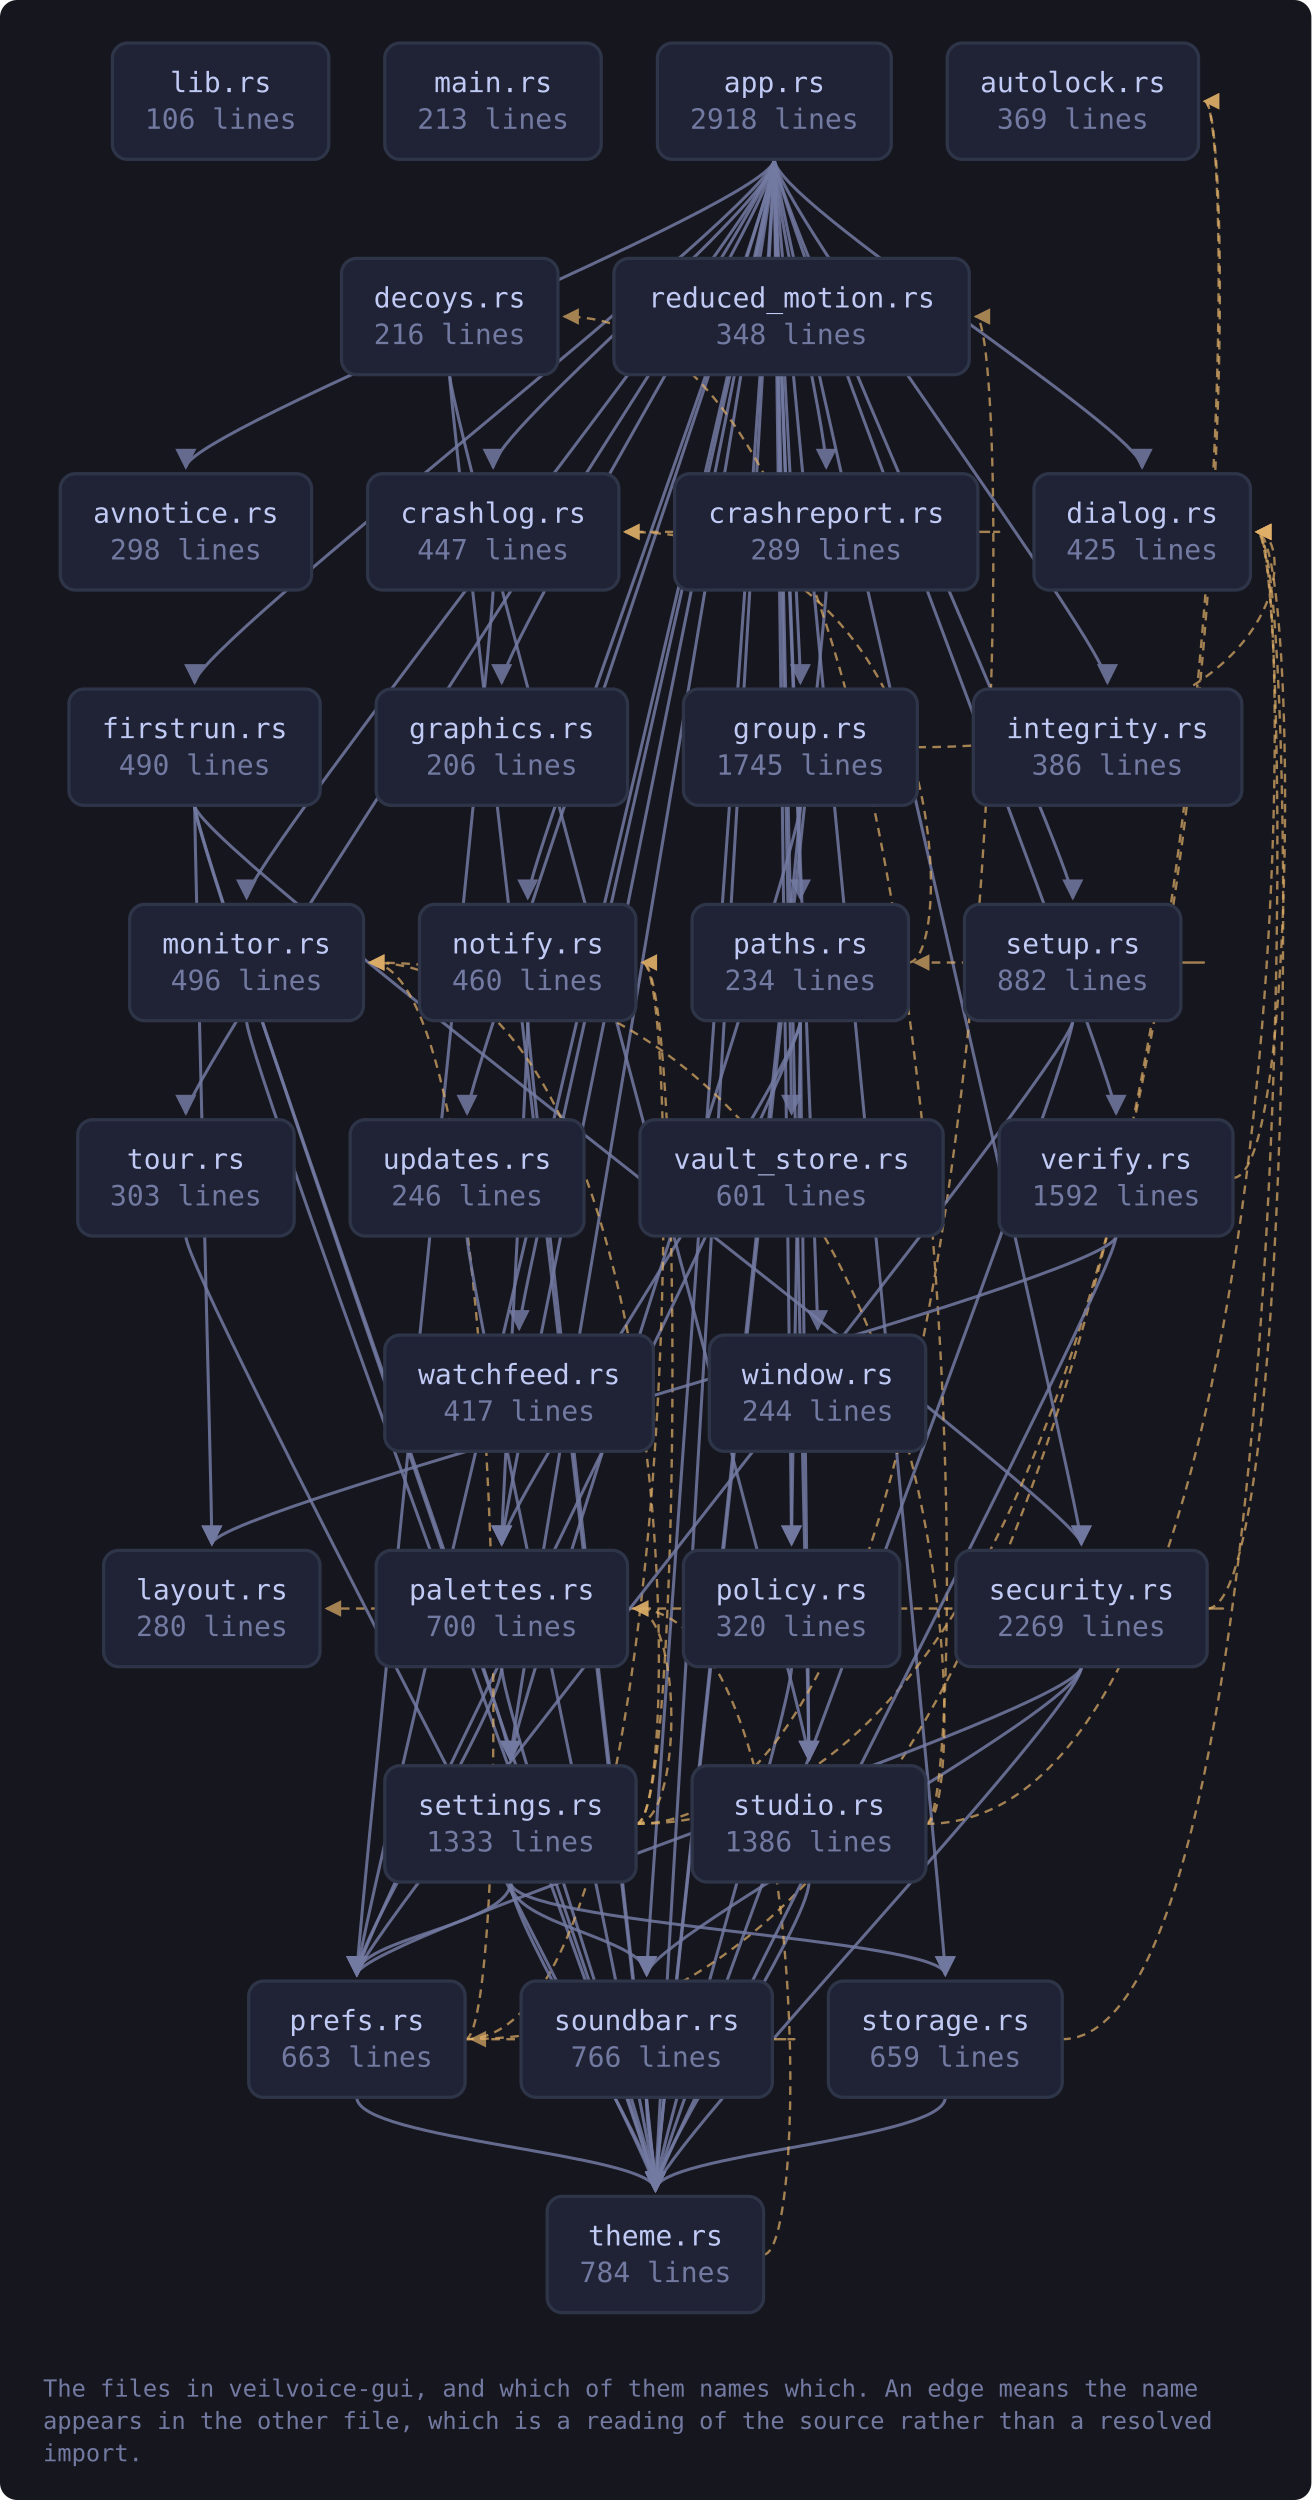
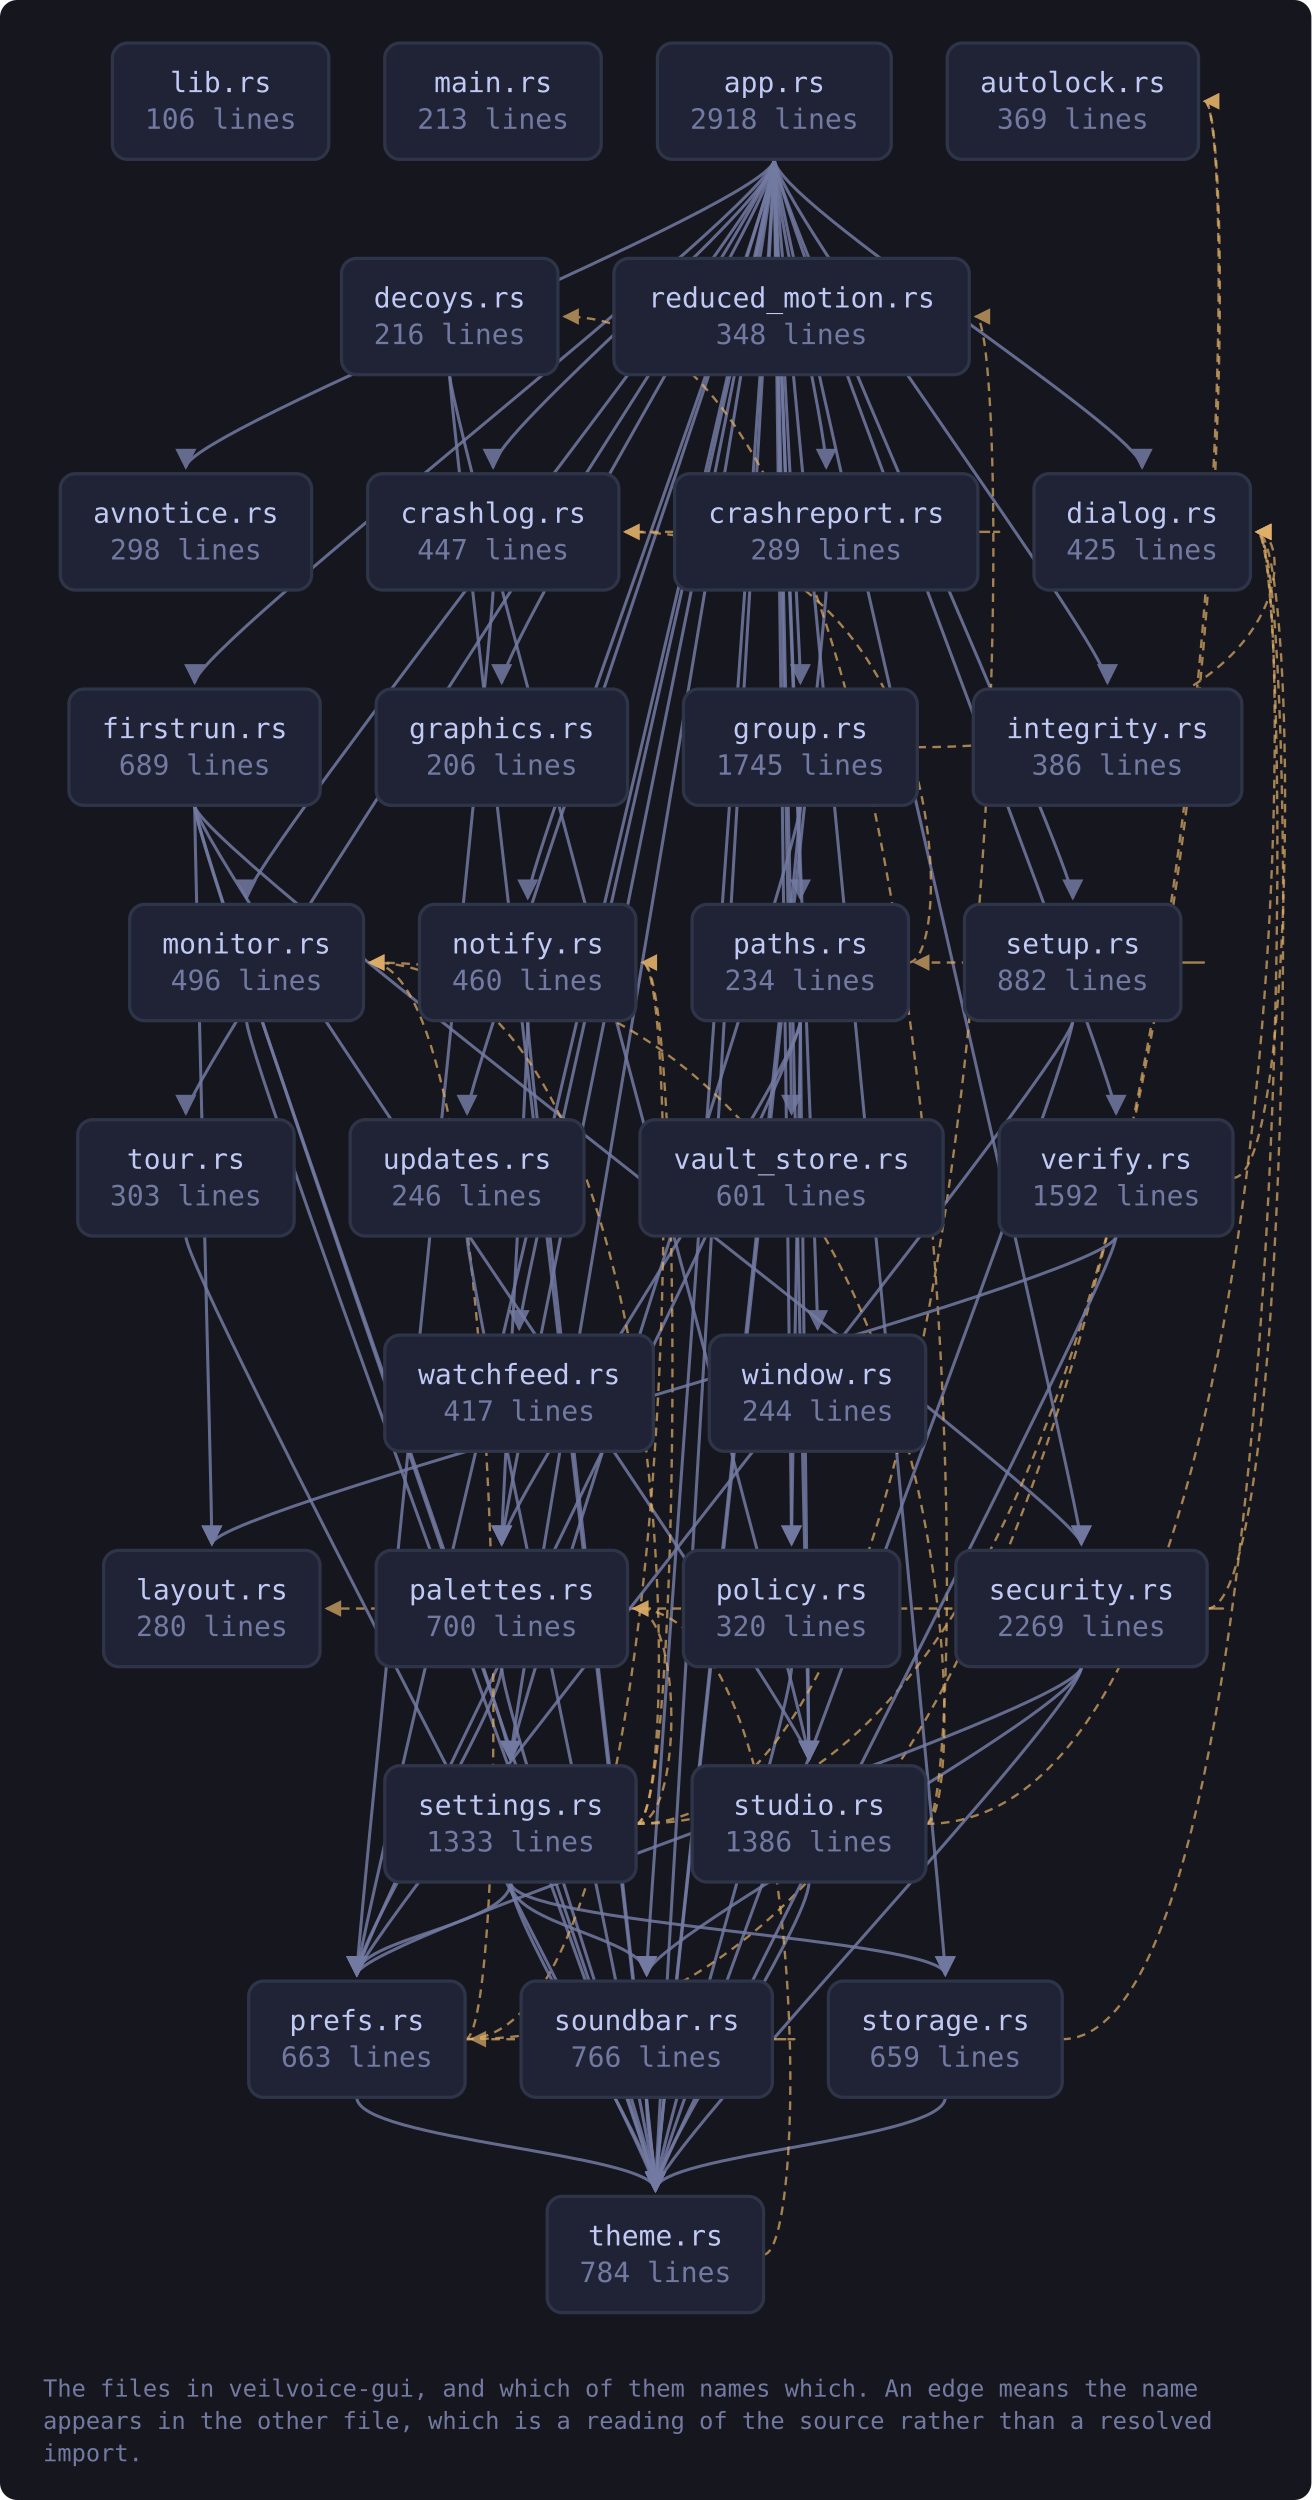
<svg xmlns="http://www.w3.org/2000/svg" viewBox="0 0 609 1161" width="609" height="1161" style="max-width:100%;height:auto" role="img" aria-label="flowchart">
  <defs>
    <marker id="a-muted" viewBox="0 0 8 8" refX="7" refY="4" markerWidth="7" markerHeight="7" orient="auto-start-reverse">
      <path d="M0 0 L8 4 L0 8 z" fill="var(--muted, #737aa2)" />
    </marker>
    <marker id="a-warn" viewBox="0 0 8 8" refX="7" refY="4" markerWidth="7" markerHeight="7" orient="auto-start-reverse">
      <path d="M0 0 L8 4 L0 8 z" fill="var(--warn, #e0af68)" />
    </marker>
    <marker id="a-accent" viewBox="0 0 8 8" refX="7" refY="4" markerWidth="7" markerHeight="7" orient="auto-start-reverse">
      <path d="M0 0 L8 4 L0 8 z" fill="var(--accent, #7aa2f7)" />
    </marker>
    <marker id="a-cyan" viewBox="0 0 8 8" refX="7" refY="4" markerWidth="7" markerHeight="7" orient="auto-start-reverse">
      <path d="M0 0 L8 4 L0 8 z" fill="var(--cyan, #7dcfff)" />
    </marker>
    <marker id="a-accent-2" viewBox="0 0 8 8" refX="7" refY="4" markerWidth="7" markerHeight="7" orient="auto-start-reverse">
      <path d="M0 0 L8 4 L0 8 z" fill="var(--accent-2, #bb9af7)" />
    </marker>
  </defs>
  <rect x="0" y="0" width="609" height="1161" fill="var(--bg-inset, #16161e)" rx="8" />
  <path d="M359.6 74.0 C 359.6 94.0, 86.3 200.0, 86.3 217.0" fill="none" stroke="var(--muted, #737aa2)" stroke-width="1.4" opacity="0.85" marker-end="url(#a-muted)" />
  <path d="M359.6 74.0 C 359.6 94.0, 229.0 200.0, 229.0 217.0" fill="none" stroke="var(--muted, #737aa2)" stroke-width="1.4" opacity="0.85" marker-end="url(#a-muted)" />
  <path d="M359.6 74.0 C 359.6 94.0, 383.7 200.0, 383.7 217.0" fill="none" stroke="var(--muted, #737aa2)" stroke-width="1.4" opacity="0.85" marker-end="url(#a-muted)" />
  <path d="M359.6 74.0 C 359.6 94.0, 530.4 200.0, 530.4 217.0" fill="none" stroke="var(--muted, #737aa2)" stroke-width="1.4" opacity="0.85" marker-end="url(#a-muted)" />
  <path d="M359.6 74.0 C 359.6 94.0, 90.4 300.0, 90.4 317.0" fill="none" stroke="var(--muted, #737aa2)" stroke-width="1.4" opacity="0.85" marker-end="url(#a-muted)" />
  <path d="M359.6 74.0 C 359.6 94.0, 233.0 300.0, 233.0 317.0" fill="none" stroke="var(--muted, #737aa2)" stroke-width="1.4" opacity="0.85" marker-end="url(#a-muted)" />
  <path d="M359.6 74.0 C 359.6 94.0, 371.7 300.0, 371.7 317.0" fill="none" stroke="var(--muted, #737aa2)" stroke-width="1.4" opacity="0.85" marker-end="url(#a-muted)" />
  <path d="M359.6 74.0 C 359.6 94.0, 514.3 300.0, 514.3 317.0" fill="none" stroke="var(--muted, #737aa2)" stroke-width="1.4" opacity="0.85" marker-end="url(#a-muted)" />
  <path d="M359.6 74.0 C 359.6 94.0, 114.5 400.0, 114.5 417.0" fill="none" stroke="var(--muted, #737aa2)" stroke-width="1.4" opacity="0.85" marker-end="url(#a-muted)" />
  <path d="M359.6 74.0 C 359.6 94.0, 245.1 400.0, 245.1 417.0" fill="none" stroke="var(--muted, #737aa2)" stroke-width="1.4" opacity="0.85" marker-end="url(#a-muted)" />
  <path d="M359.6 74.0 C 359.6 94.0, 233.0 700.0, 233.0 717.0" fill="none" stroke="var(--muted, #737aa2)" stroke-width="1.4" opacity="0.85" marker-end="url(#a-muted)" />
  <path d="M359.6 74.0 C 359.6 94.0, 371.7 400.0, 371.7 417.0" fill="none" stroke="var(--muted, #737aa2)" stroke-width="1.4" opacity="0.85" marker-end="url(#a-muted)" />
  <path d="M359.6 74.0 C 359.6 94.0, 367.6 700.0, 367.6 717.0" fill="none" stroke="var(--muted, #737aa2)" stroke-width="1.4" opacity="0.85" marker-end="url(#a-muted)" />
  <path d="M359.6 74.0 C 359.6 94.0, 165.7 900.0, 165.7 917.0" fill="none" stroke="var(--muted, #737aa2)" stroke-width="1.4" opacity="0.85" marker-end="url(#a-muted)" />
  <path d="M359.6 74.0 C 359.6 94.0, 502.2 700.0, 502.2 717.0" fill="none" stroke="var(--muted, #737aa2)" stroke-width="1.4" opacity="0.85" marker-end="url(#a-muted)" />
  <path d="M359.6 74.0 C 359.6 94.0, 237.1 800.0, 237.1 817.0" fill="none" stroke="var(--muted, #737aa2)" stroke-width="1.4" opacity="0.85" marker-end="url(#a-muted)" />
  <path d="M359.6 74.0 C 359.6 94.0, 498.2 400.0, 498.2 417.0" fill="none" stroke="var(--muted, #737aa2)" stroke-width="1.4" opacity="0.85" marker-end="url(#a-muted)" />
  <path d="M359.6 74.0 C 359.6 94.0, 300.3 900.0, 300.3 917.0" fill="none" stroke="var(--muted, #737aa2)" stroke-width="1.4" opacity="0.85" marker-end="url(#a-muted)" />
  <path d="M359.6 74.0 C 359.6 94.0, 439.0 900.0, 439.0 917.0" fill="none" stroke="var(--muted, #737aa2)" stroke-width="1.4" opacity="0.85" marker-end="url(#a-muted)" />
  <path d="M359.6 74.0 C 359.6 94.0, 375.7 800.0, 375.7 817.0" fill="none" stroke="var(--muted, #737aa2)" stroke-width="1.4" opacity="0.85" marker-end="url(#a-muted)" />
  <path d="M359.6 74.0 C 359.6 94.0, 304.4 1000.0, 304.4 1017.0" fill="none" stroke="var(--muted, #737aa2)" stroke-width="1.4" opacity="0.85" marker-end="url(#a-muted)" />
  <path d="M359.6 74.0 C 359.6 94.0, 86.3 500.0, 86.3 517.0" fill="none" stroke="var(--muted, #737aa2)" stroke-width="1.4" opacity="0.85" marker-end="url(#a-muted)" />
  <path d="M359.6 74.0 C 359.6 94.0, 216.9 500.0, 216.9 517.0" fill="none" stroke="var(--muted, #737aa2)" stroke-width="1.4" opacity="0.85" marker-end="url(#a-muted)" />
  <path d="M359.6 74.0 C 359.6 94.0, 367.6 500.0, 367.6 517.0" fill="none" stroke="var(--muted, #737aa2)" stroke-width="1.4" opacity="0.85" marker-end="url(#a-muted)" />
  <path d="M359.6 74.0 C 359.6 94.0, 518.3 500.0, 518.3 517.0" fill="none" stroke="var(--muted, #737aa2)" stroke-width="1.4" opacity="0.85" marker-end="url(#a-muted)" />
  <path d="M359.6 74.0 C 359.6 94.0, 241.1 600.0, 241.1 617.0" fill="none" stroke="var(--muted, #737aa2)" stroke-width="1.4" opacity="0.85" marker-end="url(#a-muted)" />
  <path d="M359.6 74.0 C 359.6 94.0, 379.7 600.0, 379.7 617.0" fill="none" stroke="var(--muted, #737aa2)" stroke-width="1.4" opacity="0.85" marker-end="url(#a-muted)" />
  <path d="M229.0 274.0 C 229.0 294.0, 165.7 900.0, 165.7 917.0" fill="none" stroke="var(--muted, #737aa2)" stroke-width="1.4" opacity="0.85" marker-end="url(#a-muted)" />
  <path d="M454.2 247.0 C 476.2 247.0, 476.2 247.0, 290.3 247.0" fill="none" stroke="var(--warn, #e0af68)" stroke-width="1.1" opacity="0.7" stroke-dasharray="4 3" marker-end="url(#a-warn)" />
  <path d="M383.7 274.0 C 383.7 294.0, 304.4 1000.0, 304.4 1017.0" fill="none" stroke="var(--muted, #737aa2)" stroke-width="1.4" opacity="0.85" marker-end="url(#a-muted)" />
  <path d="M208.8 174.0 C 208.8 194.0, 375.7 800.0, 375.7 817.0" fill="none" stroke="var(--muted, #737aa2)" stroke-width="1.4" opacity="0.85" marker-end="url(#a-muted)" />
  <path d="M208.8 174.0 C 208.8 194.0, 304.4 1000.0, 304.4 1017.0" fill="none" stroke="var(--muted, #737aa2)" stroke-width="1.4" opacity="0.85" marker-end="url(#a-muted)" />
  <path d="M90.4 374.0 C 90.4 394.0, 98.4 700.0, 98.4 717.0" fill="none" stroke="var(--muted, #737aa2)" stroke-width="1.4" opacity="0.85" marker-end="url(#a-muted)" />
  <path d="M90.4 374.0 C 90.4 394.0, 502.2 700.0, 502.2 717.0" fill="none" stroke="var(--muted, #737aa2)" stroke-width="1.4" opacity="0.85" marker-end="url(#a-muted)" />
  <path d="M90.4 374.0 C 90.4 394.0, 237.1 800.0, 237.1 817.0" fill="none" stroke="var(--muted, #737aa2)" stroke-width="1.4" opacity="0.85" marker-end="url(#a-muted)" />
+   <path d="M90.4 374.0 C 90.4 394.0, 375.7 800.0, 375.7 817.0" fill="none" stroke="var(--muted, #737aa2)" stroke-width="1.4" opacity="0.85" marker-end="url(#a-muted)" />
  <path d="M90.4 374.0 C 90.4 394.0, 304.4 1000.0, 304.4 1017.0" fill="none" stroke="var(--muted, #737aa2)" stroke-width="1.4" opacity="0.85" marker-end="url(#a-muted)" />
  <path d="M426.0 347.0 C 602.7 347.0, 602.7 247.0, 583.7 247.0" fill="none" stroke="var(--warn, #e0af68)" stroke-width="1.1" opacity="0.7" stroke-dasharray="4 3" marker-end="url(#a-warn)" />
  <path d="M371.7 374.0 C 371.7 394.0, 237.1 800.0, 237.1 817.0" fill="none" stroke="var(--muted, #737aa2)" stroke-width="1.4" opacity="0.85" marker-end="url(#a-muted)" />
  <path d="M371.7 374.0 C 371.7 394.0, 304.4 1000.0, 304.4 1017.0" fill="none" stroke="var(--muted, #737aa2)" stroke-width="1.4" opacity="0.85" marker-end="url(#a-muted)" />
  <path d="M114.5 474.0 C 114.5 494.0, 304.4 1000.0, 304.4 1017.0" fill="none" stroke="var(--muted, #737aa2)" stroke-width="1.4" opacity="0.85" marker-end="url(#a-muted)" />
  <path d="M245.1 474.0 C 245.1 494.0, 233.0 700.0, 233.0 717.0" fill="none" stroke="var(--muted, #737aa2)" stroke-width="1.4" opacity="0.85" marker-end="url(#a-muted)" />
  <path d="M245.1 474.0 C 245.1 494.0, 304.4 1000.0, 304.4 1017.0" fill="none" stroke="var(--muted, #737aa2)" stroke-width="1.4" opacity="0.85" marker-end="url(#a-muted)" />
  <path d="M233.0 774.0 C 233.0 794.0, 165.7 900.0, 165.7 917.0" fill="none" stroke="var(--muted, #737aa2)" stroke-width="1.4" opacity="0.85" marker-end="url(#a-muted)" />
  <path d="M233.0 774.0 C 233.0 794.0, 304.4 1000.0, 304.4 1017.0" fill="none" stroke="var(--muted, #737aa2)" stroke-width="1.4" opacity="0.85" marker-end="url(#a-muted)" />
  <path d="M421.9 447.0 C 443.9 447.0, 443.9 247.0, 290.3 247.0" fill="none" stroke="var(--warn, #e0af68)" stroke-width="1.1" opacity="0.7" stroke-dasharray="4 3" marker-end="url(#a-warn)" />
  <path d="M371.7 474.0 C 371.7 494.0, 233.0 700.0, 233.0 717.0" fill="none" stroke="var(--muted, #737aa2)" stroke-width="1.4" opacity="0.85" marker-end="url(#a-muted)" />
  <path d="M371.7 474.0 C 371.7 494.0, 367.6 700.0, 367.6 717.0" fill="none" stroke="var(--muted, #737aa2)" stroke-width="1.4" opacity="0.85" marker-end="url(#a-muted)" />
  <path d="M371.7 474.0 C 371.7 494.0, 165.7 900.0, 165.7 917.0" fill="none" stroke="var(--muted, #737aa2)" stroke-width="1.4" opacity="0.85" marker-end="url(#a-muted)" />
  <path d="M371.7 474.0 C 371.7 494.0, 375.7 800.0, 375.7 817.0" fill="none" stroke="var(--muted, #737aa2)" stroke-width="1.4" opacity="0.85" marker-end="url(#a-muted)" />
  <path d="M367.6 774.0 C 367.6 794.0, 304.4 1000.0, 304.4 1017.0" fill="none" stroke="var(--muted, #737aa2)" stroke-width="1.4" opacity="0.85" marker-end="url(#a-muted)" />
  <path d="M216.0 947.0 C 578.5 947.0, 578.5 47.0, 559.5 47.0" fill="none" stroke="var(--warn, #e0af68)" stroke-width="1.1" opacity="0.7" stroke-dasharray="4 3" marker-end="url(#a-warn)" />
  <path d="M216.0 947.0 C 238.0 947.0, 238.0 447.0, 171.8 447.0" fill="none" stroke="var(--warn, #e0af68)" stroke-width="1.1" opacity="0.7" stroke-dasharray="4 3" marker-end="url(#a-warn)" />
  <path d="M216.0 947.0 C 317.4 947.0, 317.4 447.0, 298.4 447.0" fill="none" stroke="var(--warn, #e0af68)" stroke-width="1.1" opacity="0.7" stroke-dasharray="4 3" marker-end="url(#a-warn)" />
  <path d="M165.7 974.0 C 165.7 994.0, 304.4 1000.0, 304.4 1017.0" fill="none" stroke="var(--muted, #737aa2)" stroke-width="1.4" opacity="0.85" marker-end="url(#a-muted)" />
  <path d="M560.6 747.0 C 602.7 747.0, 602.7 247.0, 583.7 247.0" fill="none" stroke="var(--warn, #e0af68)" stroke-width="1.1" opacity="0.7" stroke-dasharray="4 3" marker-end="url(#a-warn)" />
  <path d="M560.6 747.0 C 582.6 747.0, 582.6 747.0, 151.7 747.0" fill="none" stroke="var(--warn, #e0af68)" stroke-width="1.1" opacity="0.7" stroke-dasharray="4 3" marker-end="url(#a-warn)" />
  <path d="M502.2 774.0 C 502.2 794.0, 165.7 900.0, 165.7 917.0" fill="none" stroke="var(--muted, #737aa2)" stroke-width="1.4" opacity="0.85" marker-end="url(#a-muted)" />
  <path d="M502.2 774.0 C 502.2 794.0, 300.3 900.0, 300.3 917.0" fill="none" stroke="var(--muted, #737aa2)" stroke-width="1.4" opacity="0.85" marker-end="url(#a-muted)" />
  <path d="M502.2 774.0 C 502.2 794.0, 304.4 1000.0, 304.4 1017.0" fill="none" stroke="var(--muted, #737aa2)" stroke-width="1.4" opacity="0.85" marker-end="url(#a-muted)" />
  <path d="M295.4 847.0 C 578.5 847.0, 578.5 47.0, 559.5 47.0" fill="none" stroke="var(--warn, #e0af68)" stroke-width="1.1" opacity="0.7" stroke-dasharray="4 3" marker-end="url(#a-warn)" />
  <path d="M295.4 847.0 C 317.4 847.0, 317.4 447.0, 171.8 447.0" fill="none" stroke="var(--warn, #e0af68)" stroke-width="1.1" opacity="0.7" stroke-dasharray="4 3" marker-end="url(#a-warn)" />
  <path d="M295.4 847.0 C 317.4 847.0, 317.4 447.0, 298.4 447.0" fill="none" stroke="var(--warn, #e0af68)" stroke-width="1.1" opacity="0.7" stroke-dasharray="4 3" marker-end="url(#a-warn)" />
  <path d="M295.4 847.0 C 317.4 847.0, 317.4 747.0, 294.4 747.0" fill="none" stroke="var(--warn, #e0af68)" stroke-width="1.1" opacity="0.7" stroke-dasharray="4 3" marker-end="url(#a-warn)" />
  <path d="M237.1 874.0 C 237.1 894.0, 165.7 900.0, 165.7 917.0" fill="none" stroke="var(--muted, #737aa2)" stroke-width="1.4" opacity="0.85" marker-end="url(#a-muted)" />
  <path d="M295.4 847.0 C 472.1 847.0, 472.1 147.0, 453.1 147.0" fill="none" stroke="var(--warn, #e0af68)" stroke-width="1.1" opacity="0.7" stroke-dasharray="4 3" marker-end="url(#a-warn)" />
  <path d="M237.1 874.0 C 237.1 894.0, 300.3 900.0, 300.3 917.0" fill="none" stroke="var(--muted, #737aa2)" stroke-width="1.4" opacity="0.85" marker-end="url(#a-muted)" />
  <path d="M237.1 874.0 C 237.1 894.0, 439.0 900.0, 439.0 917.0" fill="none" stroke="var(--muted, #737aa2)" stroke-width="1.4" opacity="0.85" marker-end="url(#a-muted)" />
  <path d="M237.1 874.0 C 237.1 894.0, 304.4 1000.0, 304.4 1017.0" fill="none" stroke="var(--muted, #737aa2)" stroke-width="1.4" opacity="0.85" marker-end="url(#a-muted)" />
  <path d="M548.5 447.0 C 570.5 447.0, 570.5 447.0, 424.9 447.0" fill="none" stroke="var(--warn, #e0af68)" stroke-width="1.1" opacity="0.7" stroke-dasharray="4 3" marker-end="url(#a-warn)" />
  <path d="M498.2 474.0 C 498.2 494.0, 165.7 900.0, 165.7 917.0" fill="none" stroke="var(--muted, #737aa2)" stroke-width="1.4" opacity="0.85" marker-end="url(#a-muted)" />
  <path d="M498.2 474.0 C 498.2 494.0, 304.4 1000.0, 304.4 1017.0" fill="none" stroke="var(--muted, #737aa2)" stroke-width="1.4" opacity="0.85" marker-end="url(#a-muted)" />
  <path d="M358.7 947.0 C 380.7 947.0, 380.7 947.0, 219.0 947.0" fill="none" stroke="var(--warn, #e0af68)" stroke-width="1.1" opacity="0.7" stroke-dasharray="4 3" marker-end="url(#a-warn)" />
  <path d="M300.3 974.0 C 300.3 994.0, 304.4 1000.0, 304.4 1017.0" fill="none" stroke="var(--muted, #737aa2)" stroke-width="1.4" opacity="0.85" marker-end="url(#a-muted)" />
  <path d="M493.3 947.0 C 602.7 947.0, 602.7 247.0, 583.7 247.0" fill="none" stroke="var(--warn, #e0af68)" stroke-width="1.1" opacity="0.7" stroke-dasharray="4 3" marker-end="url(#a-warn)" />
  <path d="M439.0 974.0 C 439.0 994.0, 304.4 1000.0, 304.4 1017.0" fill="none" stroke="var(--muted, #737aa2)" stroke-width="1.4" opacity="0.85" marker-end="url(#a-muted)" />
  <path d="M430.0 847.0 C 452.0 847.0, 452.0 147.0, 262.1 147.0" fill="none" stroke="var(--warn, #e0af68)" stroke-width="1.1" opacity="0.7" stroke-dasharray="4 3" marker-end="url(#a-warn)" />
  <path d="M430.0 847.0 C 602.7 847.0, 602.7 247.0, 583.7 247.0" fill="none" stroke="var(--warn, #e0af68)" stroke-width="1.1" opacity="0.7" stroke-dasharray="4 3" marker-end="url(#a-warn)" />
  <path d="M430.0 847.0 C 452.0 847.0, 452.0 447.0, 171.8 447.0" fill="none" stroke="var(--warn, #e0af68)" stroke-width="1.1" opacity="0.7" stroke-dasharray="4 3" marker-end="url(#a-warn)" />
  <path d="M375.7 874.0 C 375.7 894.0, 304.4 1000.0, 304.4 1017.0" fill="none" stroke="var(--muted, #737aa2)" stroke-width="1.4" opacity="0.85" marker-end="url(#a-muted)" />
  <path d="M354.6 1047.0 C 376.6 1047.0, 376.6 747.0, 294.4 747.0" fill="none" stroke="var(--warn, #e0af68)" stroke-width="1.1" opacity="0.7" stroke-dasharray="4 3" marker-end="url(#a-warn)" />
  <path d="M86.3 574.0 C 86.3 594.0, 304.4 1000.0, 304.4 1017.0" fill="none" stroke="var(--muted, #737aa2)" stroke-width="1.4" opacity="0.85" marker-end="url(#a-muted)" />
  <path d="M216.9 574.0 C 216.9 594.0, 304.4 1000.0, 304.4 1017.0" fill="none" stroke="var(--muted, #737aa2)" stroke-width="1.4" opacity="0.85" marker-end="url(#a-muted)" />
  <path d="M572.6 547.0 C 602.7 547.0, 602.7 247.0, 583.7 247.0" fill="none" stroke="var(--warn, #e0af68)" stroke-width="1.1" opacity="0.7" stroke-dasharray="4 3" marker-end="url(#a-warn)" />
  <path d="M518.3 574.0 C 518.3 594.0, 98.4 700.0, 98.4 717.0" fill="none" stroke="var(--muted, #737aa2)" stroke-width="1.4" opacity="0.85" marker-end="url(#a-muted)" />
  <path d="M518.3 574.0 C 518.3 594.0, 304.4 1000.0, 304.4 1017.0" fill="none" stroke="var(--muted, #737aa2)" stroke-width="1.4" opacity="0.85" marker-end="url(#a-muted)" />
  <a href="https://github.com/tilas01/veilvoice/blob/main/crates/veilvoice-gui/src/lib.rs" target="_blank" rel="noopener noreferrer">
    <rect x="52.2" y="20.0" width="100.5" height="54.0" rx="7" fill="var(--bg-soft, #1f2335)" stroke="var(--border, #2f3549)" stroke-width="1.5" />
    <text x="102.5" y="42.8" font-family="ui-monospace, SFMono-Regular, Menlo, Consolas, monospace" font-size="13" fill="var(--fg, #c0caf5)" text-anchor="middle">lib.rs</text>
    <text x="102.5" y="59.8" font-family="ui-monospace, SFMono-Regular, Menlo, Consolas, monospace" font-size="13" fill="var(--muted, #737aa2)" text-anchor="middle">106 lines</text>
  </a>
  <a href="https://github.com/tilas01/veilvoice/blob/main/crates/veilvoice-gui/src/main.rs" target="_blank" rel="noopener noreferrer">
    <rect x="178.7" y="20.0" width="100.5" height="54.0" rx="7" fill="var(--bg-soft, #1f2335)" stroke="var(--border, #2f3549)" stroke-width="1.5" />
    <text x="229.0" y="42.8" font-family="ui-monospace, SFMono-Regular, Menlo, Consolas, monospace" font-size="13" fill="var(--fg, #c0caf5)" text-anchor="middle">main.rs</text>
    <text x="229.0" y="59.8" font-family="ui-monospace, SFMono-Regular, Menlo, Consolas, monospace" font-size="13" fill="var(--muted, #737aa2)" text-anchor="middle">213 lines</text>
  </a>
  <a href="https://github.com/tilas01/veilvoice/blob/main/crates/veilvoice-gui/src/app.rs" target="_blank" rel="noopener noreferrer">
    <rect x="305.3" y="20.0" width="108.6" height="54.0" rx="7" fill="var(--bg-soft, #1f2335)" stroke="var(--border, #2f3549)" stroke-width="1.5" />
    <text x="359.6" y="42.8" font-family="ui-monospace, SFMono-Regular, Menlo, Consolas, monospace" font-size="13" fill="var(--fg, #c0caf5)" text-anchor="middle">app.rs</text>
    <text x="359.6" y="59.8" font-family="ui-monospace, SFMono-Regular, Menlo, Consolas, monospace" font-size="13" fill="var(--muted, #737aa2)" text-anchor="middle">2918 lines</text>
  </a>
  <a href="https://github.com/tilas01/veilvoice/blob/main/crates/veilvoice-gui/src/autolock.rs" target="_blank" rel="noopener noreferrer">
    <rect x="439.9" y="20.0" width="116.7" height="54.0" rx="7" fill="var(--bg-soft, #1f2335)" stroke="var(--border, #2f3549)" stroke-width="1.5" />
    <text x="498.2" y="42.8" font-family="ui-monospace, SFMono-Regular, Menlo, Consolas, monospace" font-size="13" fill="var(--fg, #c0caf5)" text-anchor="middle">autolock.rs</text>
    <text x="498.2" y="59.8" font-family="ui-monospace, SFMono-Regular, Menlo, Consolas, monospace" font-size="13" fill="var(--muted, #737aa2)" text-anchor="middle">369 lines</text>
  </a>
  <a href="https://github.com/tilas01/veilvoice/blob/main/crates/veilvoice-gui/src/avnotice.rs" target="_blank" rel="noopener noreferrer">
    <rect x="28.0" y="220.0" width="116.7" height="54.0" rx="7" fill="var(--bg-soft, #1f2335)" stroke="var(--border, #2f3549)" stroke-width="1.5" />
    <text x="86.3" y="242.8" font-family="ui-monospace, SFMono-Regular, Menlo, Consolas, monospace" font-size="13" fill="var(--fg, #c0caf5)" text-anchor="middle">avnotice.rs</text>
    <text x="86.3" y="259.8" font-family="ui-monospace, SFMono-Regular, Menlo, Consolas, monospace" font-size="13" fill="var(--muted, #737aa2)" text-anchor="middle">298 lines</text>
  </a>
  <a href="https://github.com/tilas01/veilvoice/blob/main/crates/veilvoice-gui/src/crashlog.rs" target="_blank" rel="noopener noreferrer">
    <rect x="170.7" y="220.0" width="116.7" height="54.0" rx="7" fill="var(--bg-soft, #1f2335)" stroke="var(--border, #2f3549)" stroke-width="1.5" />
    <text x="229.0" y="242.8" font-family="ui-monospace, SFMono-Regular, Menlo, Consolas, monospace" font-size="13" fill="var(--fg, #c0caf5)" text-anchor="middle">crashlog.rs</text>
    <text x="229.0" y="259.8" font-family="ui-monospace, SFMono-Regular, Menlo, Consolas, monospace" font-size="13" fill="var(--muted, #737aa2)" text-anchor="middle">447 lines</text>
  </a>
  <a href="https://github.com/tilas01/veilvoice/blob/main/crates/veilvoice-gui/src/crashreport.rs" target="_blank" rel="noopener noreferrer">
    <rect x="313.3" y="220.0" width="140.8" height="54.0" rx="7" fill="var(--bg-soft, #1f2335)" stroke="var(--border, #2f3549)" stroke-width="1.5" />
    <text x="383.7" y="242.8" font-family="ui-monospace, SFMono-Regular, Menlo, Consolas, monospace" font-size="13" fill="var(--fg, #c0caf5)" text-anchor="middle">crashreport.rs</text>
    <text x="383.7" y="259.8" font-family="ui-monospace, SFMono-Regular, Menlo, Consolas, monospace" font-size="13" fill="var(--muted, #737aa2)" text-anchor="middle">289 lines</text>
  </a>
  <a href="https://github.com/tilas01/veilvoice/blob/main/crates/veilvoice-gui/src/decoys.rs" target="_blank" rel="noopener noreferrer">
    <rect x="158.6" y="120.0" width="100.5" height="54.0" rx="7" fill="var(--bg-soft, #1f2335)" stroke="var(--border, #2f3549)" stroke-width="1.5" />
    <text x="208.8" y="142.8" font-family="ui-monospace, SFMono-Regular, Menlo, Consolas, monospace" font-size="13" fill="var(--fg, #c0caf5)" text-anchor="middle">decoys.rs</text>
    <text x="208.8" y="159.8" font-family="ui-monospace, SFMono-Regular, Menlo, Consolas, monospace" font-size="13" fill="var(--muted, #737aa2)" text-anchor="middle">216 lines</text>
  </a>
  <a href="https://github.com/tilas01/veilvoice/blob/main/crates/veilvoice-gui/src/dialog.rs" target="_blank" rel="noopener noreferrer">
    <rect x="480.2" y="220.0" width="100.5" height="54.0" rx="7" fill="var(--bg-soft, #1f2335)" stroke="var(--border, #2f3549)" stroke-width="1.5" />
    <text x="530.4" y="242.8" font-family="ui-monospace, SFMono-Regular, Menlo, Consolas, monospace" font-size="13" fill="var(--fg, #c0caf5)" text-anchor="middle">dialog.rs</text>
    <text x="530.4" y="259.8" font-family="ui-monospace, SFMono-Regular, Menlo, Consolas, monospace" font-size="13" fill="var(--muted, #737aa2)" text-anchor="middle">425 lines</text>
  </a>
  <a href="https://github.com/tilas01/veilvoice/blob/main/crates/veilvoice-gui/src/firstrun.rs" target="_blank" rel="noopener noreferrer">
    <rect x="32.0" y="320.0" width="116.7" height="54.0" rx="7" fill="var(--bg-soft, #1f2335)" stroke="var(--border, #2f3549)" stroke-width="1.5" />
    <text x="90.4" y="342.8" font-family="ui-monospace, SFMono-Regular, Menlo, Consolas, monospace" font-size="13" fill="var(--fg, #c0caf5)" text-anchor="middle">firstrun.rs</text>
-     <text x="90.4" y="359.8" font-family="ui-monospace, SFMono-Regular, Menlo, Consolas, monospace" font-size="13" fill="var(--muted, #737aa2)" text-anchor="middle">490 lines</text>
+     <text x="90.4" y="359.8" font-family="ui-monospace, SFMono-Regular, Menlo, Consolas, monospace" font-size="13" fill="var(--muted, #737aa2)" text-anchor="middle">689 lines</text>
  </a>
  <a href="https://github.com/tilas01/veilvoice/blob/main/crates/veilvoice-gui/src/graphics.rs" target="_blank" rel="noopener noreferrer">
    <rect x="174.7" y="320.0" width="116.7" height="54.0" rx="7" fill="var(--bg-soft, #1f2335)" stroke="var(--border, #2f3549)" stroke-width="1.5" />
    <text x="233.0" y="342.8" font-family="ui-monospace, SFMono-Regular, Menlo, Consolas, monospace" font-size="13" fill="var(--fg, #c0caf5)" text-anchor="middle">graphics.rs</text>
    <text x="233.0" y="359.8" font-family="ui-monospace, SFMono-Regular, Menlo, Consolas, monospace" font-size="13" fill="var(--muted, #737aa2)" text-anchor="middle">206 lines</text>
  </a>
  <a href="https://github.com/tilas01/veilvoice/blob/main/crates/veilvoice-gui/src/group.rs" target="_blank" rel="noopener noreferrer">
    <rect x="317.4" y="320.0" width="108.6" height="54.0" rx="7" fill="var(--bg-soft, #1f2335)" stroke="var(--border, #2f3549)" stroke-width="1.5" />
    <text x="371.7" y="342.8" font-family="ui-monospace, SFMono-Regular, Menlo, Consolas, monospace" font-size="13" fill="var(--fg, #c0caf5)" text-anchor="middle">group.rs</text>
    <text x="371.7" y="359.8" font-family="ui-monospace, SFMono-Regular, Menlo, Consolas, monospace" font-size="13" fill="var(--muted, #737aa2)" text-anchor="middle">1745 lines</text>
  </a>
  <a href="https://github.com/tilas01/veilvoice/blob/main/crates/veilvoice-gui/src/integrity.rs" target="_blank" rel="noopener noreferrer">
    <rect x="452.0" y="320.0" width="124.7" height="54.0" rx="7" fill="var(--bg-soft, #1f2335)" stroke="var(--border, #2f3549)" stroke-width="1.5" />
    <text x="514.3" y="342.8" font-family="ui-monospace, SFMono-Regular, Menlo, Consolas, monospace" font-size="13" fill="var(--fg, #c0caf5)" text-anchor="middle">integrity.rs</text>
    <text x="514.3" y="359.8" font-family="ui-monospace, SFMono-Regular, Menlo, Consolas, monospace" font-size="13" fill="var(--muted, #737aa2)" text-anchor="middle">386 lines</text>
  </a>
  <a href="https://github.com/tilas01/veilvoice/blob/main/crates/veilvoice-gui/src/layout.rs" target="_blank" rel="noopener noreferrer">
    <rect x="48.1" y="720.0" width="100.5" height="54.0" rx="7" fill="var(--bg-soft, #1f2335)" stroke="var(--border, #2f3549)" stroke-width="1.5" />
    <text x="98.4" y="742.8" font-family="ui-monospace, SFMono-Regular, Menlo, Consolas, monospace" font-size="13" fill="var(--fg, #c0caf5)" text-anchor="middle">layout.rs</text>
    <text x="98.4" y="759.8" font-family="ui-monospace, SFMono-Regular, Menlo, Consolas, monospace" font-size="13" fill="var(--muted, #737aa2)" text-anchor="middle">280 lines</text>
  </a>
  <a href="https://github.com/tilas01/veilvoice/blob/main/crates/veilvoice-gui/src/monitor.rs" target="_blank" rel="noopener noreferrer">
    <rect x="60.2" y="420.0" width="108.6" height="54.0" rx="7" fill="var(--bg-soft, #1f2335)" stroke="var(--border, #2f3549)" stroke-width="1.5" />
    <text x="114.5" y="442.8" font-family="ui-monospace, SFMono-Regular, Menlo, Consolas, monospace" font-size="13" fill="var(--fg, #c0caf5)" text-anchor="middle">monitor.rs</text>
    <text x="114.5" y="459.8" font-family="ui-monospace, SFMono-Regular, Menlo, Consolas, monospace" font-size="13" fill="var(--muted, #737aa2)" text-anchor="middle">496 lines</text>
  </a>
  <a href="https://github.com/tilas01/veilvoice/blob/main/crates/veilvoice-gui/src/notify.rs" target="_blank" rel="noopener noreferrer">
    <rect x="194.8" y="420.0" width="100.5" height="54.0" rx="7" fill="var(--bg-soft, #1f2335)" stroke="var(--border, #2f3549)" stroke-width="1.5" />
    <text x="245.1" y="442.8" font-family="ui-monospace, SFMono-Regular, Menlo, Consolas, monospace" font-size="13" fill="var(--fg, #c0caf5)" text-anchor="middle">notify.rs</text>
    <text x="245.1" y="459.8" font-family="ui-monospace, SFMono-Regular, Menlo, Consolas, monospace" font-size="13" fill="var(--muted, #737aa2)" text-anchor="middle">460 lines</text>
  </a>
  <a href="https://github.com/tilas01/veilvoice/blob/main/crates/veilvoice-gui/src/palettes.rs" target="_blank" rel="noopener noreferrer">
    <rect x="174.7" y="720.0" width="116.7" height="54.0" rx="7" fill="var(--bg-soft, #1f2335)" stroke="var(--border, #2f3549)" stroke-width="1.5" />
    <text x="233.0" y="742.8" font-family="ui-monospace, SFMono-Regular, Menlo, Consolas, monospace" font-size="13" fill="var(--fg, #c0caf5)" text-anchor="middle">palettes.rs</text>
    <text x="233.0" y="759.8" font-family="ui-monospace, SFMono-Regular, Menlo, Consolas, monospace" font-size="13" fill="var(--muted, #737aa2)" text-anchor="middle">700 lines</text>
  </a>
  <a href="https://github.com/tilas01/veilvoice/blob/main/crates/veilvoice-gui/src/paths.rs" target="_blank" rel="noopener noreferrer">
    <rect x="321.4" y="420.0" width="100.5" height="54.0" rx="7" fill="var(--bg-soft, #1f2335)" stroke="var(--border, #2f3549)" stroke-width="1.5" />
    <text x="371.7" y="442.8" font-family="ui-monospace, SFMono-Regular, Menlo, Consolas, monospace" font-size="13" fill="var(--fg, #c0caf5)" text-anchor="middle">paths.rs</text>
    <text x="371.7" y="459.8" font-family="ui-monospace, SFMono-Regular, Menlo, Consolas, monospace" font-size="13" fill="var(--muted, #737aa2)" text-anchor="middle">234 lines</text>
  </a>
  <a href="https://github.com/tilas01/veilvoice/blob/main/crates/veilvoice-gui/src/policy.rs" target="_blank" rel="noopener noreferrer">
    <rect x="317.4" y="720.0" width="100.5" height="54.0" rx="7" fill="var(--bg-soft, #1f2335)" stroke="var(--border, #2f3549)" stroke-width="1.5" />
    <text x="367.6" y="742.8" font-family="ui-monospace, SFMono-Regular, Menlo, Consolas, monospace" font-size="13" fill="var(--fg, #c0caf5)" text-anchor="middle">policy.rs</text>
    <text x="367.6" y="759.8" font-family="ui-monospace, SFMono-Regular, Menlo, Consolas, monospace" font-size="13" fill="var(--muted, #737aa2)" text-anchor="middle">320 lines</text>
  </a>
  <a href="https://github.com/tilas01/veilvoice/blob/main/crates/veilvoice-gui/src/prefs.rs" target="_blank" rel="noopener noreferrer">
    <rect x="115.5" y="920.0" width="100.5" height="54.0" rx="7" fill="var(--bg-soft, #1f2335)" stroke="var(--border, #2f3549)" stroke-width="1.5" />
    <text x="165.7" y="942.8" font-family="ui-monospace, SFMono-Regular, Menlo, Consolas, monospace" font-size="13" fill="var(--fg, #c0caf5)" text-anchor="middle">prefs.rs</text>
    <text x="165.7" y="959.8" font-family="ui-monospace, SFMono-Regular, Menlo, Consolas, monospace" font-size="13" fill="var(--muted, #737aa2)" text-anchor="middle">663 lines</text>
  </a>
  <a href="https://github.com/tilas01/veilvoice/blob/main/crates/veilvoice-gui/src/reduced_motion.rs" target="_blank" rel="noopener noreferrer">
    <rect x="285.1" y="120.0" width="165.0" height="54.0" rx="7" fill="var(--bg-soft, #1f2335)" stroke="var(--border, #2f3549)" stroke-width="1.5" />
    <text x="367.6" y="142.8" font-family="ui-monospace, SFMono-Regular, Menlo, Consolas, monospace" font-size="13" fill="var(--fg, #c0caf5)" text-anchor="middle">reduced_motion.rs</text>
    <text x="367.6" y="159.8" font-family="ui-monospace, SFMono-Regular, Menlo, Consolas, monospace" font-size="13" fill="var(--muted, #737aa2)" text-anchor="middle">348 lines</text>
  </a>
  <a href="https://github.com/tilas01/veilvoice/blob/main/crates/veilvoice-gui/src/security.rs" target="_blank" rel="noopener noreferrer">
    <rect x="443.9" y="720.0" width="116.7" height="54.0" rx="7" fill="var(--bg-soft, #1f2335)" stroke="var(--border, #2f3549)" stroke-width="1.5" />
    <text x="502.2" y="742.8" font-family="ui-monospace, SFMono-Regular, Menlo, Consolas, monospace" font-size="13" fill="var(--fg, #c0caf5)" text-anchor="middle">security.rs</text>
    <text x="502.2" y="759.8" font-family="ui-monospace, SFMono-Regular, Menlo, Consolas, monospace" font-size="13" fill="var(--muted, #737aa2)" text-anchor="middle">2269 lines</text>
  </a>
  <a href="https://github.com/tilas01/veilvoice/blob/main/crates/veilvoice-gui/src/settings.rs" target="_blank" rel="noopener noreferrer">
    <rect x="178.7" y="820.0" width="116.7" height="54.0" rx="7" fill="var(--bg-soft, #1f2335)" stroke="var(--border, #2f3549)" stroke-width="1.5" />
    <text x="237.1" y="842.8" font-family="ui-monospace, SFMono-Regular, Menlo, Consolas, monospace" font-size="13" fill="var(--fg, #c0caf5)" text-anchor="middle">settings.rs</text>
    <text x="237.1" y="859.8" font-family="ui-monospace, SFMono-Regular, Menlo, Consolas, monospace" font-size="13" fill="var(--muted, #737aa2)" text-anchor="middle">1333 lines</text>
  </a>
  <a href="https://github.com/tilas01/veilvoice/blob/main/crates/veilvoice-gui/src/setup.rs" target="_blank" rel="noopener noreferrer">
    <rect x="447.9" y="420.0" width="100.5" height="54.0" rx="7" fill="var(--bg-soft, #1f2335)" stroke="var(--border, #2f3549)" stroke-width="1.5" />
    <text x="498.2" y="442.8" font-family="ui-monospace, SFMono-Regular, Menlo, Consolas, monospace" font-size="13" fill="var(--fg, #c0caf5)" text-anchor="middle">setup.rs</text>
    <text x="498.2" y="459.8" font-family="ui-monospace, SFMono-Regular, Menlo, Consolas, monospace" font-size="13" fill="var(--muted, #737aa2)" text-anchor="middle">882 lines</text>
  </a>
  <a href="https://github.com/tilas01/veilvoice/blob/main/crates/veilvoice-gui/src/soundbar.rs" target="_blank" rel="noopener noreferrer">
    <rect x="242.0" y="920.0" width="116.7" height="54.0" rx="7" fill="var(--bg-soft, #1f2335)" stroke="var(--border, #2f3549)" stroke-width="1.5" />
    <text x="300.3" y="942.8" font-family="ui-monospace, SFMono-Regular, Menlo, Consolas, monospace" font-size="13" fill="var(--fg, #c0caf5)" text-anchor="middle">soundbar.rs</text>
    <text x="300.3" y="959.8" font-family="ui-monospace, SFMono-Regular, Menlo, Consolas, monospace" font-size="13" fill="var(--muted, #737aa2)" text-anchor="middle">766 lines</text>
  </a>
  <a href="https://github.com/tilas01/veilvoice/blob/main/crates/veilvoice-gui/src/storage.rs" target="_blank" rel="noopener noreferrer">
    <rect x="384.7" y="920.0" width="108.6" height="54.0" rx="7" fill="var(--bg-soft, #1f2335)" stroke="var(--border, #2f3549)" stroke-width="1.5" />
    <text x="439.0" y="942.8" font-family="ui-monospace, SFMono-Regular, Menlo, Consolas, monospace" font-size="13" fill="var(--fg, #c0caf5)" text-anchor="middle">storage.rs</text>
    <text x="439.0" y="959.8" font-family="ui-monospace, SFMono-Regular, Menlo, Consolas, monospace" font-size="13" fill="var(--muted, #737aa2)" text-anchor="middle">659 lines</text>
  </a>
  <a href="https://github.com/tilas01/veilvoice/blob/main/crates/veilvoice-gui/src/studio.rs" target="_blank" rel="noopener noreferrer">
    <rect x="321.4" y="820.0" width="108.6" height="54.0" rx="7" fill="var(--bg-soft, #1f2335)" stroke="var(--border, #2f3549)" stroke-width="1.5" />
    <text x="375.7" y="842.8" font-family="ui-monospace, SFMono-Regular, Menlo, Consolas, monospace" font-size="13" fill="var(--fg, #c0caf5)" text-anchor="middle">studio.rs</text>
    <text x="375.7" y="859.8" font-family="ui-monospace, SFMono-Regular, Menlo, Consolas, monospace" font-size="13" fill="var(--muted, #737aa2)" text-anchor="middle">1386 lines</text>
  </a>
  <a href="https://github.com/tilas01/veilvoice/blob/main/crates/veilvoice-gui/src/theme.rs" target="_blank" rel="noopener noreferrer">
    <rect x="254.1" y="1020.0" width="100.5" height="54.0" rx="7" fill="var(--bg-soft, #1f2335)" stroke="var(--border, #2f3549)" stroke-width="1.5" />
    <text x="304.4" y="1042.8" font-family="ui-monospace, SFMono-Regular, Menlo, Consolas, monospace" font-size="13" fill="var(--fg, #c0caf5)" text-anchor="middle">theme.rs</text>
    <text x="304.4" y="1059.8" font-family="ui-monospace, SFMono-Regular, Menlo, Consolas, monospace" font-size="13" fill="var(--muted, #737aa2)" text-anchor="middle">784 lines</text>
  </a>
  <a href="https://github.com/tilas01/veilvoice/blob/main/crates/veilvoice-gui/src/tour.rs" target="_blank" rel="noopener noreferrer">
    <rect x="36.1" y="520.0" width="100.5" height="54.0" rx="7" fill="var(--bg-soft, #1f2335)" stroke="var(--border, #2f3549)" stroke-width="1.5" />
    <text x="86.3" y="542.8" font-family="ui-monospace, SFMono-Regular, Menlo, Consolas, monospace" font-size="13" fill="var(--fg, #c0caf5)" text-anchor="middle">tour.rs</text>
    <text x="86.3" y="559.8" font-family="ui-monospace, SFMono-Regular, Menlo, Consolas, monospace" font-size="13" fill="var(--muted, #737aa2)" text-anchor="middle">303 lines</text>
  </a>
  <a href="https://github.com/tilas01/veilvoice/blob/main/crates/veilvoice-gui/src/updates.rs" target="_blank" rel="noopener noreferrer">
    <rect x="162.6" y="520.0" width="108.6" height="54.0" rx="7" fill="var(--bg-soft, #1f2335)" stroke="var(--border, #2f3549)" stroke-width="1.5" />
    <text x="216.9" y="542.8" font-family="ui-monospace, SFMono-Regular, Menlo, Consolas, monospace" font-size="13" fill="var(--fg, #c0caf5)" text-anchor="middle">updates.rs</text>
    <text x="216.9" y="559.8" font-family="ui-monospace, SFMono-Regular, Menlo, Consolas, monospace" font-size="13" fill="var(--muted, #737aa2)" text-anchor="middle">246 lines</text>
  </a>
  <a href="https://github.com/tilas01/veilvoice/blob/main/crates/veilvoice-gui/src/vault_store.rs" target="_blank" rel="noopener noreferrer">
    <rect x="297.2" y="520.0" width="140.8" height="54.0" rx="7" fill="var(--bg-soft, #1f2335)" stroke="var(--border, #2f3549)" stroke-width="1.5" />
    <text x="367.6" y="542.8" font-family="ui-monospace, SFMono-Regular, Menlo, Consolas, monospace" font-size="13" fill="var(--fg, #c0caf5)" text-anchor="middle">vault_store.rs</text>
    <text x="367.6" y="559.8" font-family="ui-monospace, SFMono-Regular, Menlo, Consolas, monospace" font-size="13" fill="var(--muted, #737aa2)" text-anchor="middle">601 lines</text>
  </a>
  <a href="https://github.com/tilas01/veilvoice/blob/main/crates/veilvoice-gui/src/verify.rs" target="_blank" rel="noopener noreferrer">
    <rect x="464.0" y="520.0" width="108.6" height="54.0" rx="7" fill="var(--bg-soft, #1f2335)" stroke="var(--border, #2f3549)" stroke-width="1.5" />
    <text x="518.3" y="542.8" font-family="ui-monospace, SFMono-Regular, Menlo, Consolas, monospace" font-size="13" fill="var(--fg, #c0caf5)" text-anchor="middle">verify.rs</text>
    <text x="518.3" y="559.8" font-family="ui-monospace, SFMono-Regular, Menlo, Consolas, monospace" font-size="13" fill="var(--muted, #737aa2)" text-anchor="middle">1592 lines</text>
  </a>
  <a href="https://github.com/tilas01/veilvoice/blob/main/crates/veilvoice-gui/src/watchfeed.rs" target="_blank" rel="noopener noreferrer">
    <rect x="178.7" y="620.0" width="124.7" height="54.0" rx="7" fill="var(--bg-soft, #1f2335)" stroke="var(--border, #2f3549)" stroke-width="1.5" />
    <text x="241.1" y="642.8" font-family="ui-monospace, SFMono-Regular, Menlo, Consolas, monospace" font-size="13" fill="var(--fg, #c0caf5)" text-anchor="middle">watchfeed.rs</text>
    <text x="241.1" y="659.8" font-family="ui-monospace, SFMono-Regular, Menlo, Consolas, monospace" font-size="13" fill="var(--muted, #737aa2)" text-anchor="middle">417 lines</text>
  </a>
  <a href="https://github.com/tilas01/veilvoice/blob/main/crates/veilvoice-gui/src/window.rs" target="_blank" rel="noopener noreferrer">
    <rect x="329.4" y="620.0" width="100.5" height="54.0" rx="7" fill="var(--bg-soft, #1f2335)" stroke="var(--border, #2f3549)" stroke-width="1.5" />
    <text x="379.7" y="642.8" font-family="ui-monospace, SFMono-Regular, Menlo, Consolas, monospace" font-size="13" fill="var(--fg, #c0caf5)" text-anchor="middle">window.rs</text>
    <text x="379.7" y="659.8" font-family="ui-monospace, SFMono-Regular, Menlo, Consolas, monospace" font-size="13" fill="var(--muted, #737aa2)" text-anchor="middle">244 lines</text>
  </a>
  <text x="20.0" y="1113.0" font-family="ui-monospace, SFMono-Regular, Menlo, Consolas, monospace" font-size="11" fill="var(--muted, #737aa2)">The files in veilvoice-gui, and which of them names which. An edge means the name</text>
  <text x="20.0" y="1128.0" font-family="ui-monospace, SFMono-Regular, Menlo, Consolas, monospace" font-size="11" fill="var(--muted, #737aa2)">appears in the other file, which is a reading of the source rather than a resolved</text>
  <text x="20.0" y="1143.0" font-family="ui-monospace, SFMono-Regular, Menlo, Consolas, monospace" font-size="11" fill="var(--muted, #737aa2)">import.</text>
</svg>
